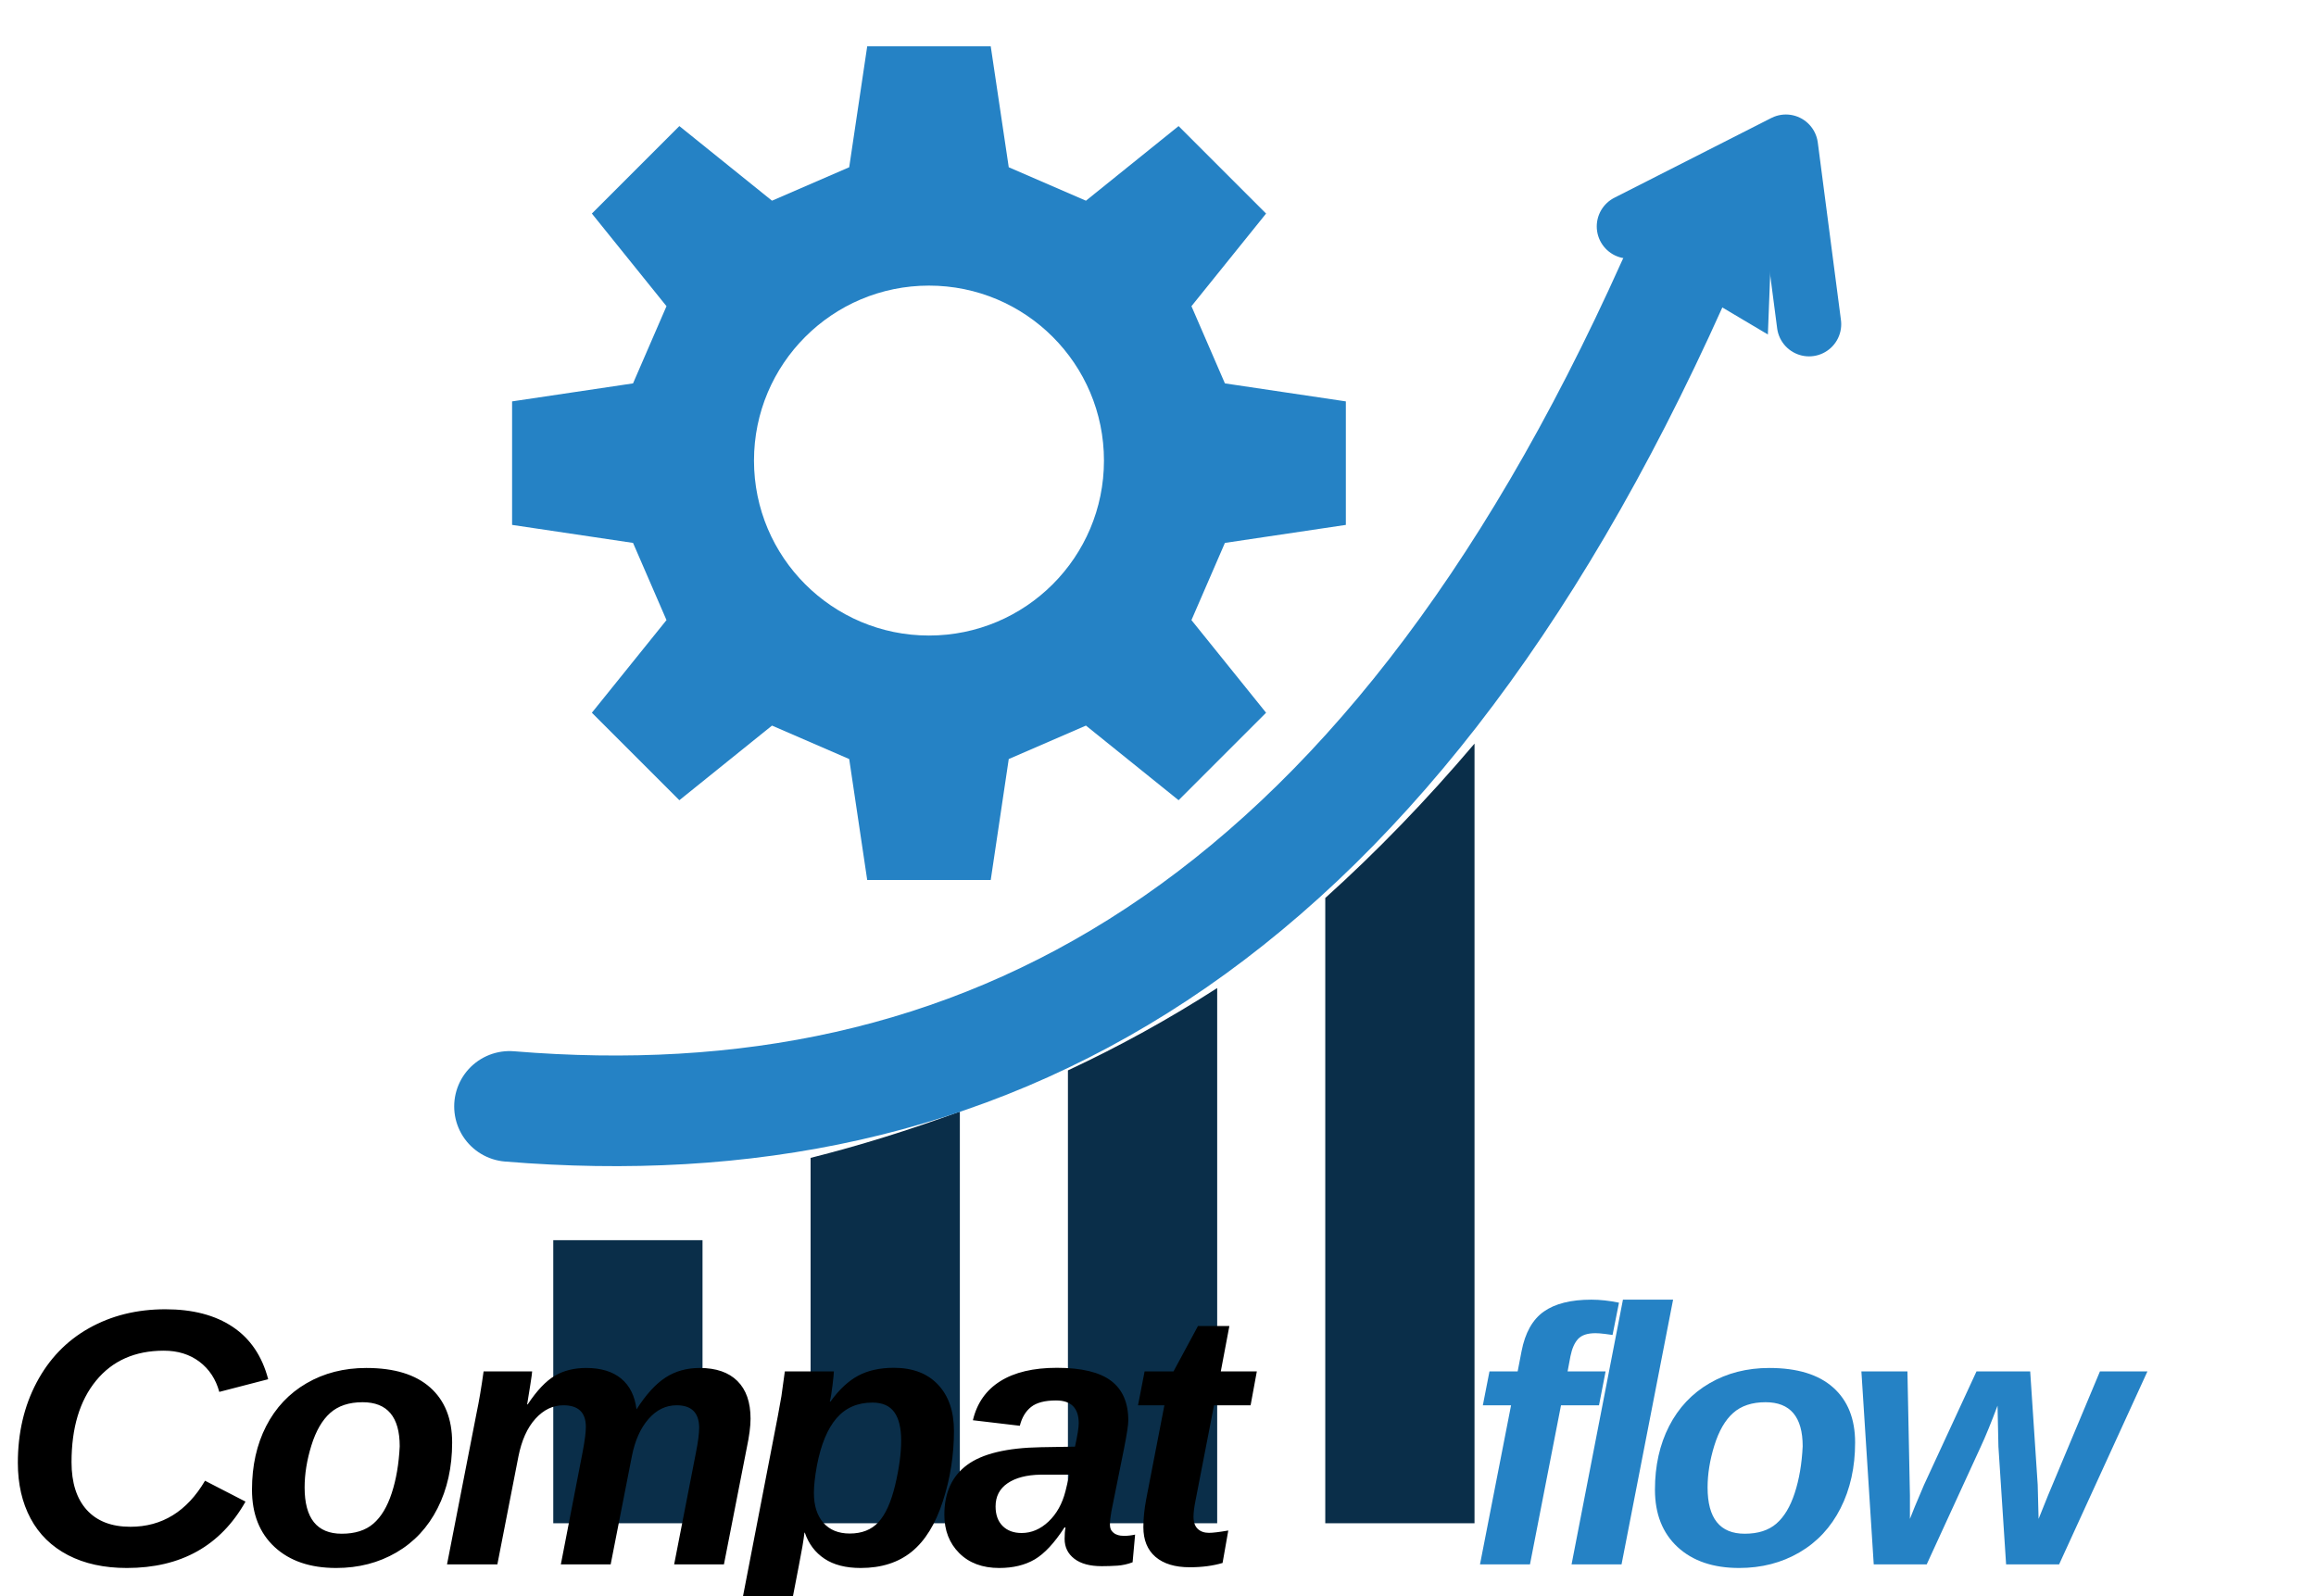
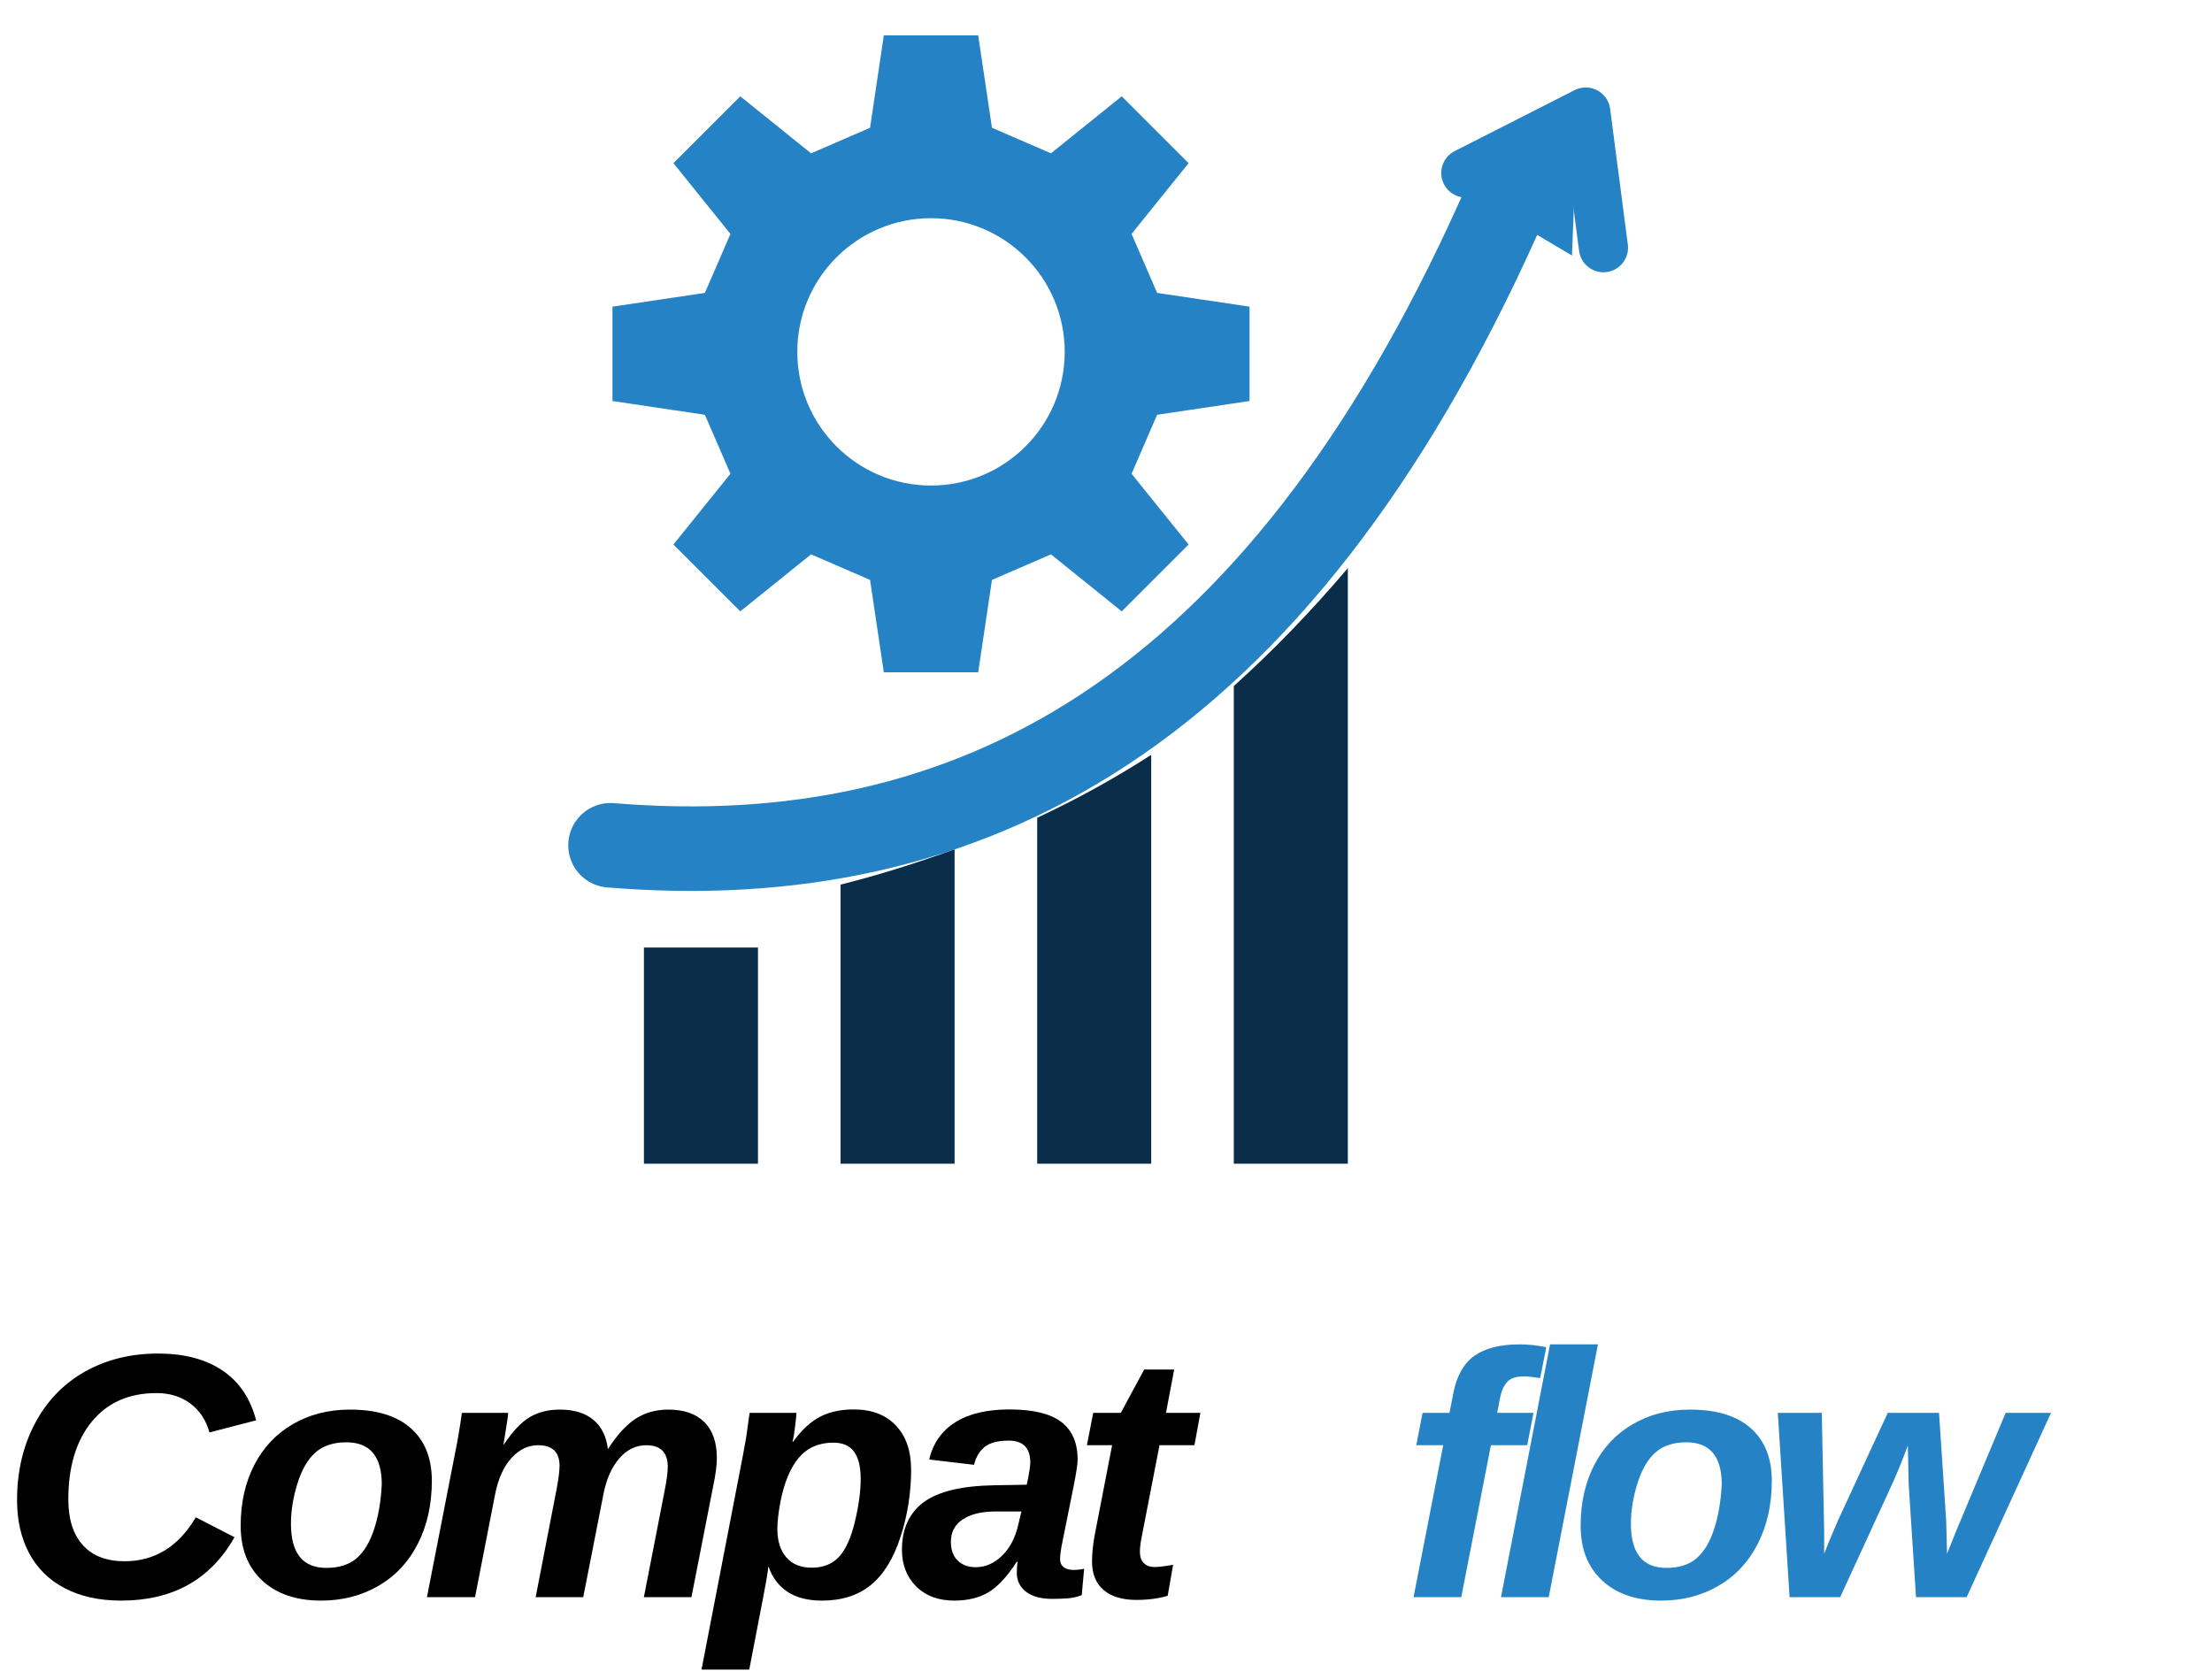
- <svg xmlns="http://www.w3.org/2000/svg" viewBox="0 0 900 620" role="img" aria-labelledby="title">
-   <g transform="translate(0 0)">
+ <svg xmlns="http://www.w3.org/2000/svg" viewBox="0 0 900 680" role="img" aria-labelledby="title">
+   <g transform="translate(90 0) scale(0.8)">
    <path fill="#2582c5" fill-rule="evenodd" d="M337 18h48l7 47 30 13 36-29 34 34-29 36 13 30 47 7v48l-47 7-13 30 29 36-34 34-36-29-30 13-7 47h-48l-7-47-30-13-36 29-34-34 29-36-13-30-47-7v-48l47-7 13-30-29-36 34-34 36 29 30-13z M361 111a68 68 0 1 0 0 136a68 68 0 1 0 0-136" />
    <path fill="#0a2e49" d="M215 482h58v110h-58zM315 450q28-7 58-18v160h-58zM415 416q30-14 58-32v208h-58zM515 349q30-27 58-60v303h-58z" />
    <path d="M198 430C380 445 536 364 650 110" fill="none" stroke="#2582c5" stroke-width="43" stroke-linecap="round" />
    <path d="M633 88l61-31 9 69" fill="none" stroke="#2582c5" stroke-width="25" stroke-linecap="round" stroke-linejoin="round" />
    <path fill="#2582c5" d="M690 52l-3 78-64-38z" />
  </g>
-   <text x="0" y="608" font-family="Arial, Helvetica, sans-serif" font-size="142" font-weight="900" font-style="italic" letter-spacing="-9" fill="#000">Compat</text>
-   <text x="570" y="608" font-family="Arial, Helvetica, sans-serif" font-size="142" font-weight="900" font-style="italic" letter-spacing="-9" fill="#2582c5">flow</text>
+   <text x="0" y="650" font-family="Arial, Helvetica, sans-serif" font-size="142" font-weight="900" font-style="italic" letter-spacing="-9" fill="#000">Compat</text>
+   <text x="570" y="650" font-family="Arial, Helvetica, sans-serif" font-size="142" font-weight="900" font-style="italic" letter-spacing="-9" fill="#2582c5">flow</text>
</svg>
